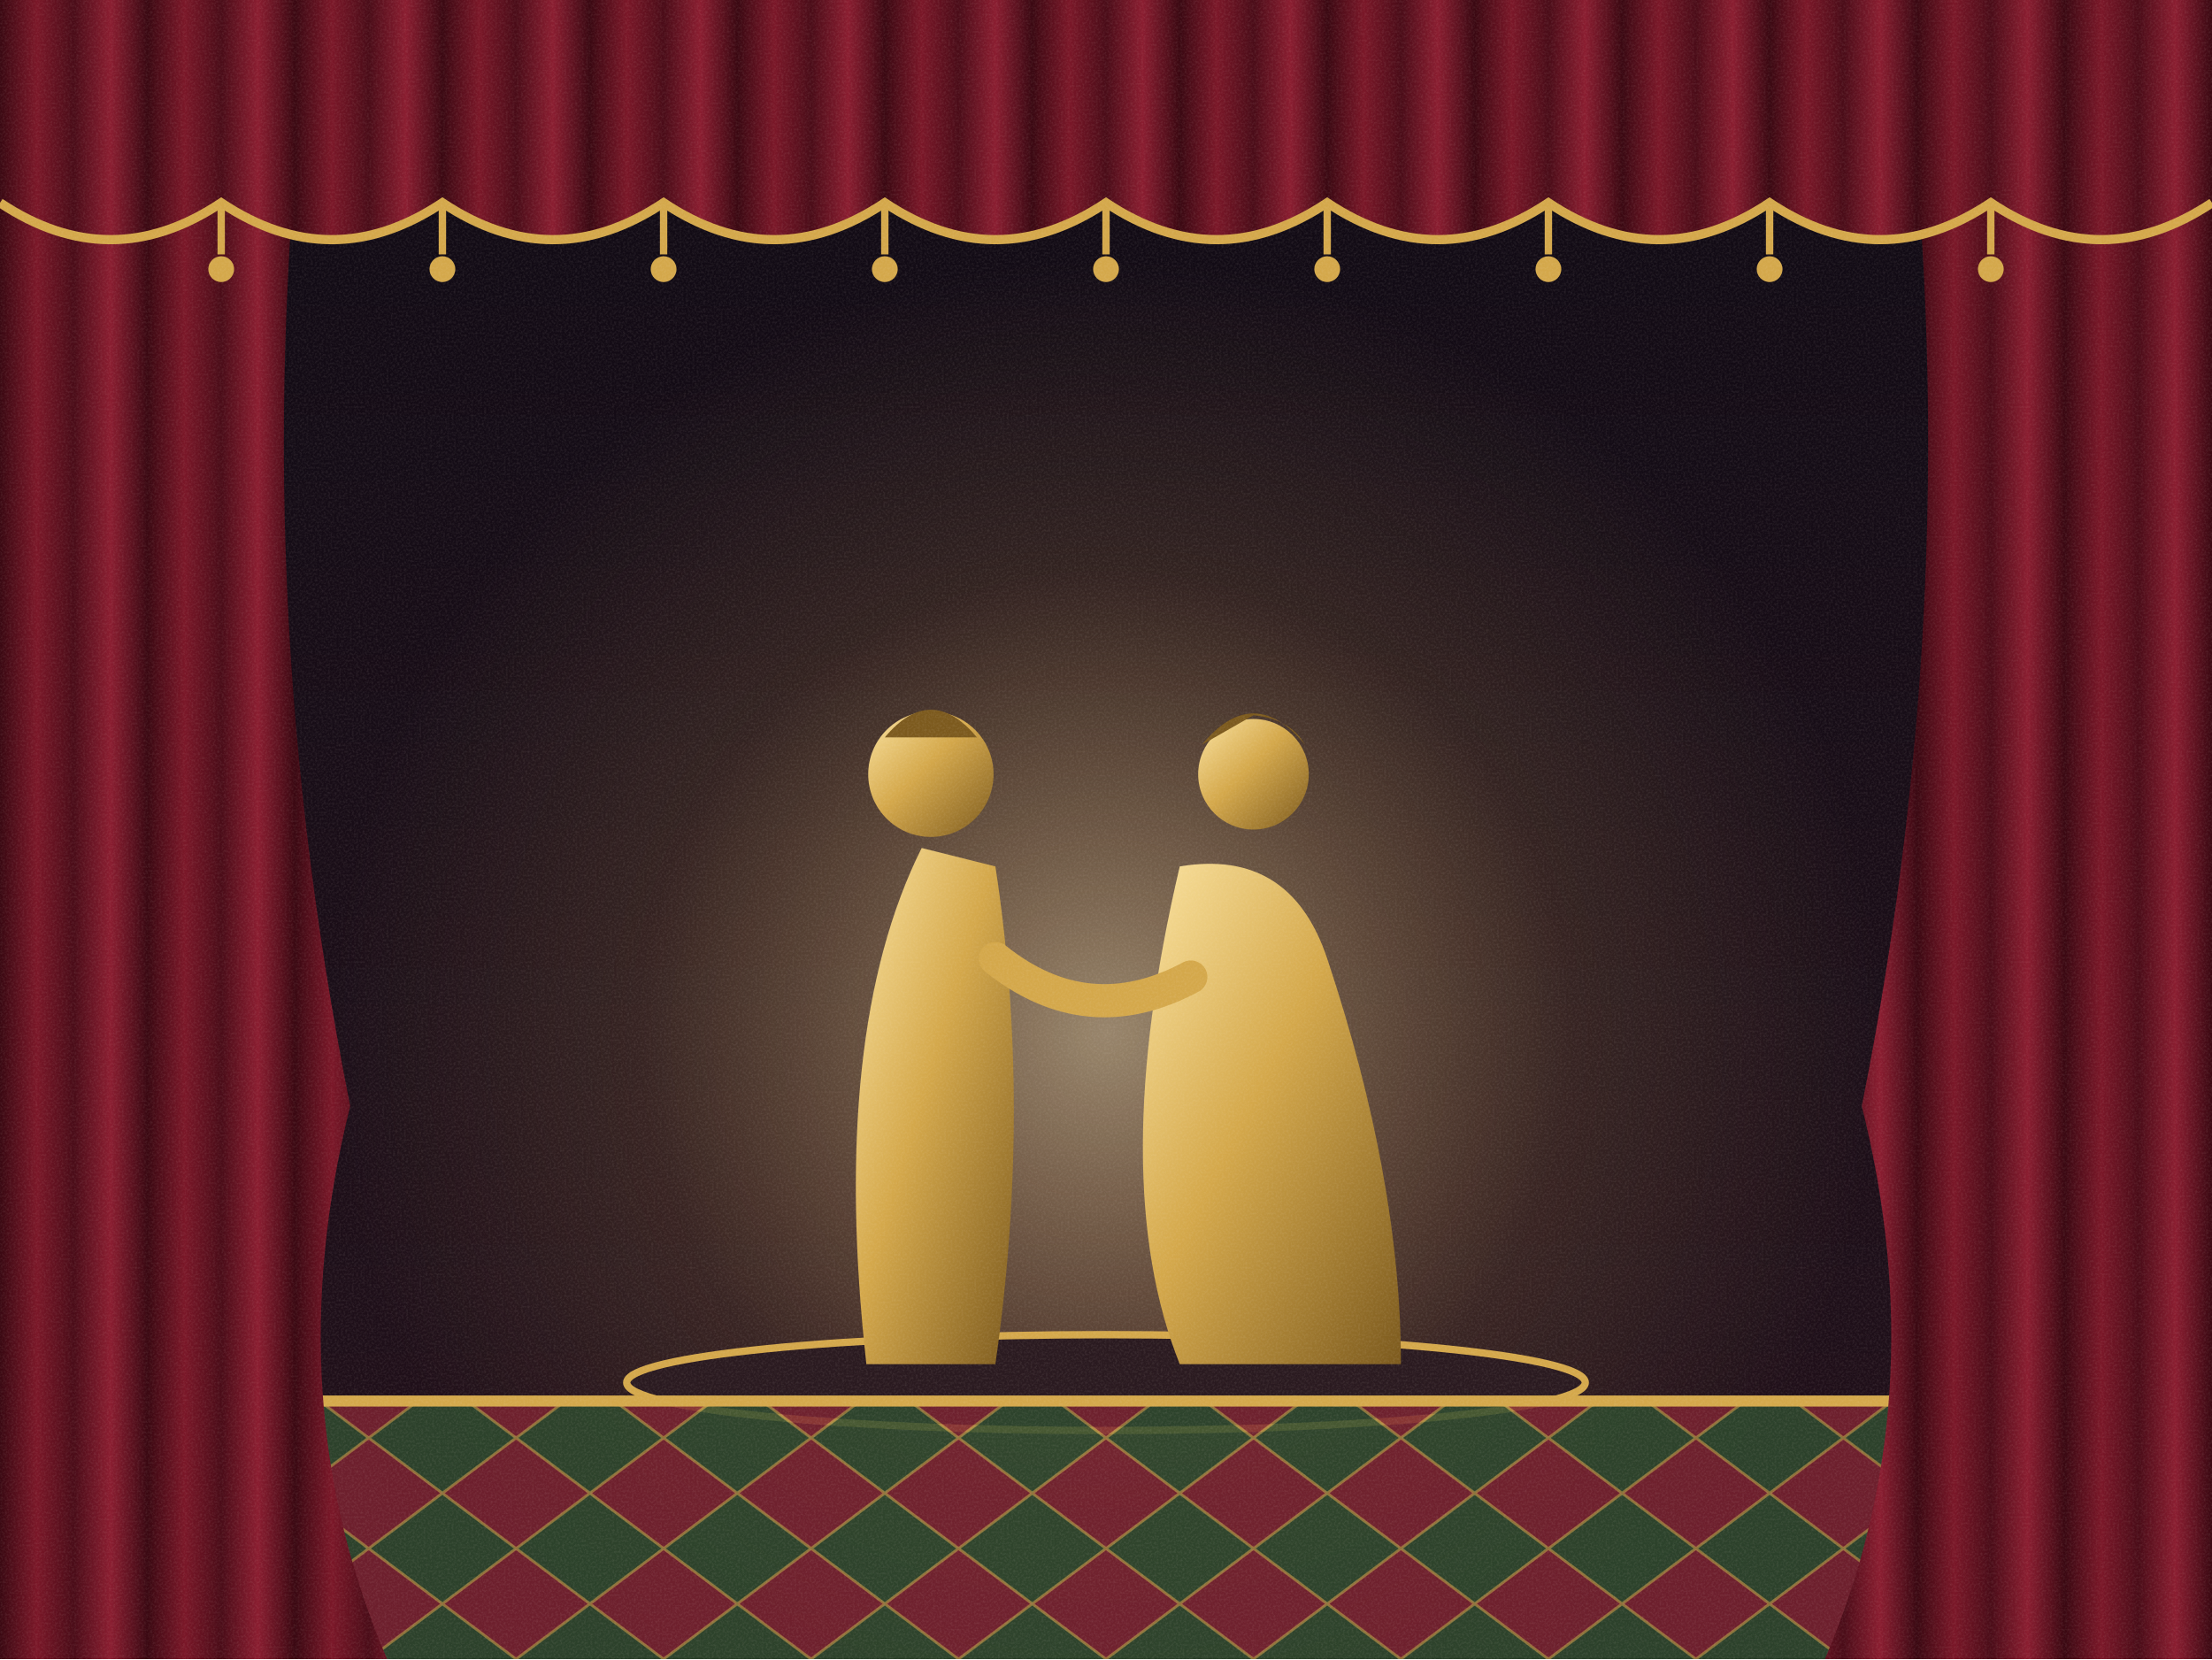
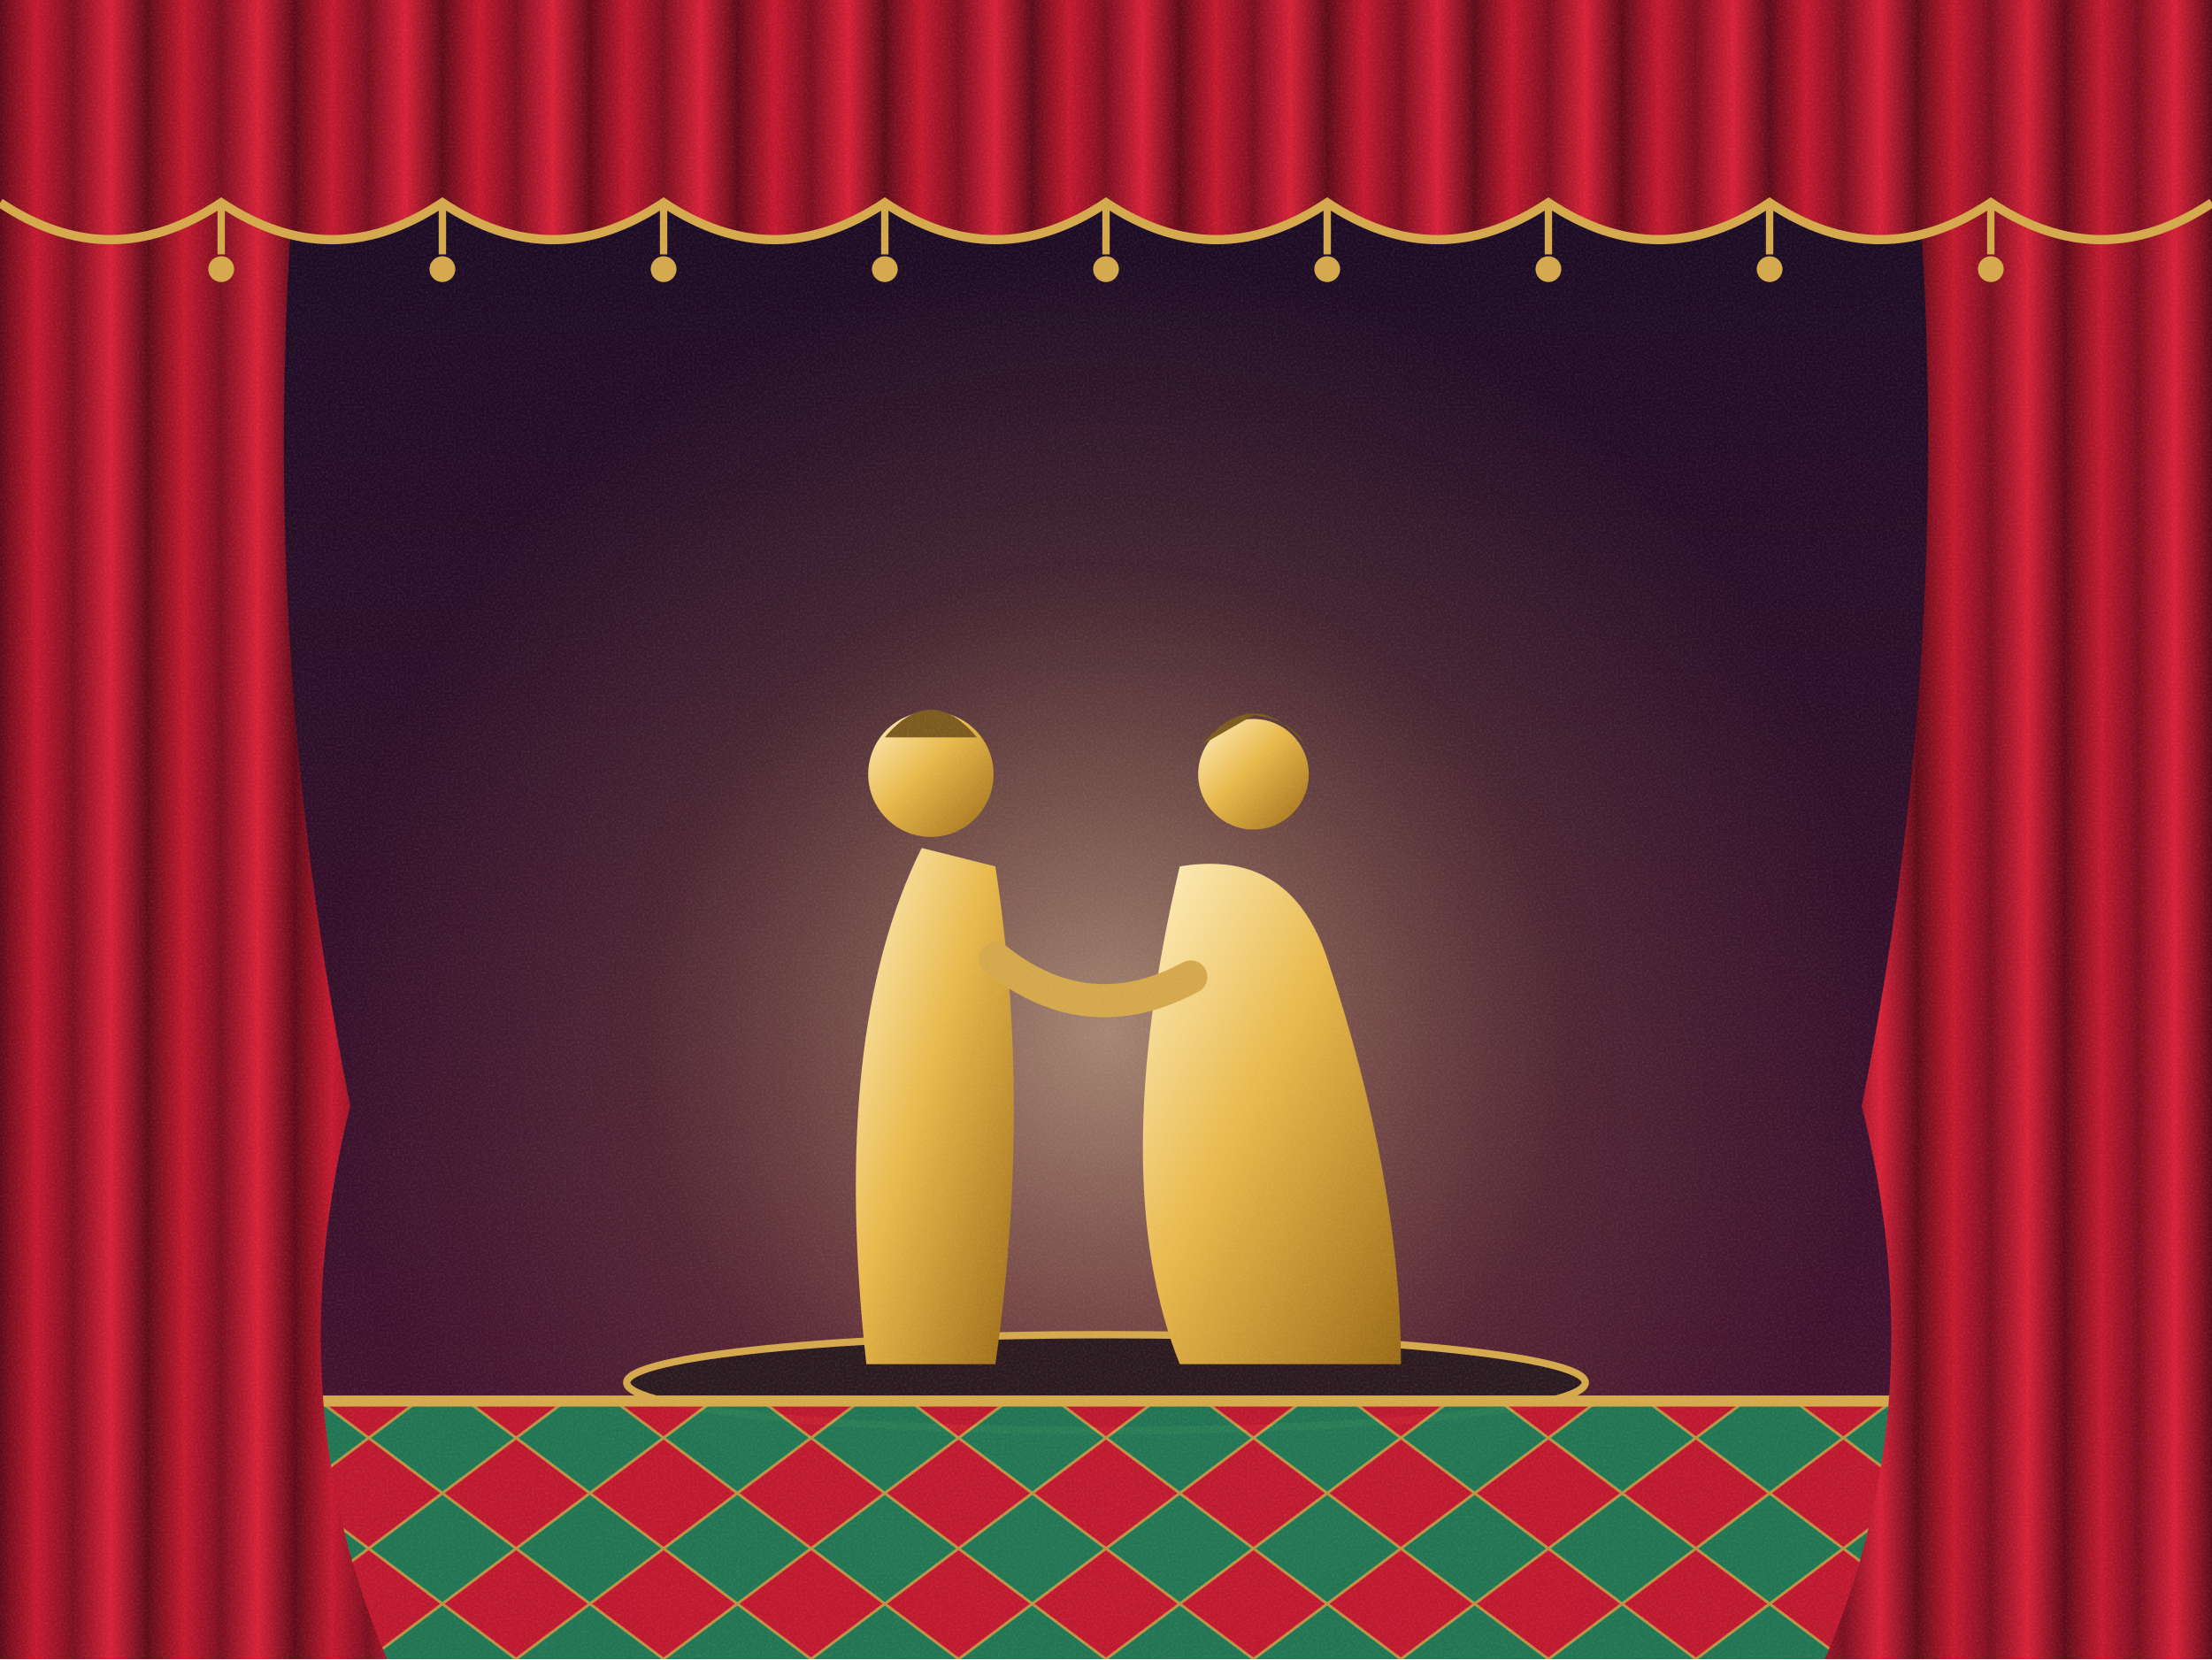
<svg xmlns="http://www.w3.org/2000/svg" viewBox="0 0 1200 900" width="1200" height="900" role="img" aria-labelledby="t d">
  <defs>
    <linearGradient id="velvet" x1="0" y1="0" x2="1" y2="0">
-       <stop offset="0" stop-color="#3A0812" />
-       <stop offset=".25" stop-color="#7A1728" />
-       <stop offset=".5" stop-color="#4A0C18" />
-       <stop offset=".75" stop-color="#8A1D30" />
-       <stop offset="1" stop-color="#3A0812" />
+       <stop offset="0" stop-color="#5E0A18" />
+       <stop offset=".25" stop-color="#C4182F" />
+       <stop offset=".5" stop-color="#7A0E1F" />
+       <stop offset=".75" stop-color="#D62038" />
+       <stop offset="1" stop-color="#5E0A18" />
    </linearGradient>
    <pattern id="fold" width="80" height="900" patternUnits="userSpaceOnUse">
      <rect width="80" height="900" fill="url(#velvet)" />
    </pattern>
    <linearGradient id="gold" x1="0" y1="0" x2="1" y2="1">
-       <stop offset="0" stop-color="#FBE3A0" />
-       <stop offset=".45" stop-color="#D4A84B" />
-       <stop offset="1" stop-color="#7C5A1E" />
+       <stop offset="0" stop-color="#FFF1C4" />
+       <stop offset=".45" stop-color="#E8B84A" />
+       <stop offset="1" stop-color="#9A6A16" />
    </linearGradient>
    <radialGradient id="spot" cx="600" cy="560" r="420" gradientUnits="userSpaceOnUse">
      <stop offset="0" stop-color="#FFE7B0" stop-opacity=".55" />
      <stop offset=".6" stop-color="#FFC56E" stop-opacity=".12" />
      <stop offset="1" stop-color="#FFC56E" stop-opacity="0" />
    </radialGradient>
    <linearGradient id="back" x1="0" y1="0" x2="0" y2="1">
-       <stop offset="0" stop-color="#0F0A14" />
-       <stop offset="1" stop-color="#22101A" />
+       <stop offset="0" stop-color="#150A22" />
+       <stop offset="1" stop-color="#4A1230" />
    </linearGradient>
    <pattern id="harl" width="80" height="60" patternUnits="userSpaceOnUse">
-       <path d="M40 0L80 30L40 60L0 30Z" fill="#7A2230" />
-       <path d="M0 0L40 0L0 30Z M80 0L40 0L80 30Z M0 60L40 60L0 30Z M80 60L40 60L80 30Z" fill="#2E4A2E" />
-       <path d="M40 0L80 30L40 60L0 30Z" fill="none" stroke="#C9A24A" stroke-width="1.5" opacity=".7" />
+       <path d="M40 0L80 30L40 60L0 30Z" fill="#C4182F" />
+       <path d="M0 0L40 0L0 30Z M80 0L40 0L80 30Z M0 60L40 60L0 30Z M80 60L40 60L80 30Z" fill="#1E7A55" />
+       <path d="M40 0L80 30L40 60L0 30Z" fill="none" stroke="#E8B84A" stroke-width="1.5" opacity=".7" />
    </pattern>
    <filter id="grain" x="0" y="0" width="100%" height="100%">
      <feTurbulence type="fractalNoise" baseFrequency=".85" numOctaves="2" seed="5" stitchTiles="stitch" />
      <feColorMatrix values="0 0 0 0 1 0 0 0 0 .9 0 0 0 0 .8 0 0 0 .4 -.16" />
    </filter>
  </defs>
  <rect width="1200" height="900" fill="url(#back)" />
  <rect width="1200" height="900" fill="url(#spot)" />
  <ellipse cx="600" cy="750" rx="260" ry="26" fill="#2A1A20" stroke="#D4A84B" stroke-width="4" />
  <path d="M470 740Q450 560 500 460L540 470Q560 600 540 740Z" fill="url(#gold)" />
  <circle cx="505" cy="420" r="34" fill="url(#gold)" />
  <path d="M480 400Q505 370 530 400" fill="#7C5A1E" />
  <path d="M640 740Q600 640 640 470Q700 460 720 520Q760 640 760 740Z" fill="url(#gold)" />
  <circle cx="680" cy="420" r="30" fill="url(#gold)" />
  <path d="M652 404Q680 370 708 404Q700 390 680 388Z" fill="#7C5A1E" />
  <path d="M540 520Q590 560 646 530" stroke="#D4A84B" stroke-width="18" stroke-linecap="round" fill="none" />
-   <path d="M0 760H1200V900H0Z" fill="url(#harl)" opacity=".85" />
+   <path d="M0 760H1200V900H0Z" fill="url(#harl)" opacity=".95" />
  <path d="M0 760H1200" stroke="#D4A84B" stroke-width="6" />
  <path d="M0 0H170Q130 300 190 600Q150 760 210 900H0Z" fill="url(#fold)" />
  <path d="M1200 0H1030Q1070 300 1010 600Q1050 760 990 900H1200Z" fill="url(#fold)" />
  <path d="M0 0H1200V110Q1140 150 1080 110Q1020 150 960 110Q900 150 840 110Q780 150 720 110Q660 150 600 110Q540 150 480 110Q420 150 360 110Q300 150 240 110Q180 150 120 110Q60 150 0 110V0Z" fill="url(#fold)" />
  <path d="M0 110Q60 150 120 110Q180 150 240 110Q300 150 360 110Q420 150 480 110Q540 150 600 110Q660 150 720 110Q780 150 840 110Q900 150 960 110Q1020 150 1080 110Q1140 150 1200 110" fill="none" stroke="#D4A84B" stroke-width="5" />
  <path d="M120 112v26" stroke="#D4A84B" stroke-width="4" />
  <circle cx="120" cy="146" r="7" fill="#D4A84B" />
  <path d="M240 112v26" stroke="#D4A84B" stroke-width="4" />
  <circle cx="240" cy="146" r="7" fill="#D4A84B" />
  <path d="M360 112v26" stroke="#D4A84B" stroke-width="4" />
  <circle cx="360" cy="146" r="7" fill="#D4A84B" />
  <path d="M480 112v26" stroke="#D4A84B" stroke-width="4" />
  <circle cx="480" cy="146" r="7" fill="#D4A84B" />
  <path d="M600 112v26" stroke="#D4A84B" stroke-width="4" />
  <circle cx="600" cy="146" r="7" fill="#D4A84B" />
  <path d="M720 112v26" stroke="#D4A84B" stroke-width="4" />
  <circle cx="720" cy="146" r="7" fill="#D4A84B" />
  <path d="M840 112v26" stroke="#D4A84B" stroke-width="4" />
  <circle cx="840" cy="146" r="7" fill="#D4A84B" />
  <path d="M960 112v26" stroke="#D4A84B" stroke-width="4" />
  <circle cx="960" cy="146" r="7" fill="#D4A84B" />
  <path d="M1080 112v26" stroke="#D4A84B" stroke-width="4" />
  <circle cx="1080" cy="146" r="7" fill="#D4A84B" />
  <rect width="1200" height="900" filter="url(#grain)" opacity=".45" />
</svg>
